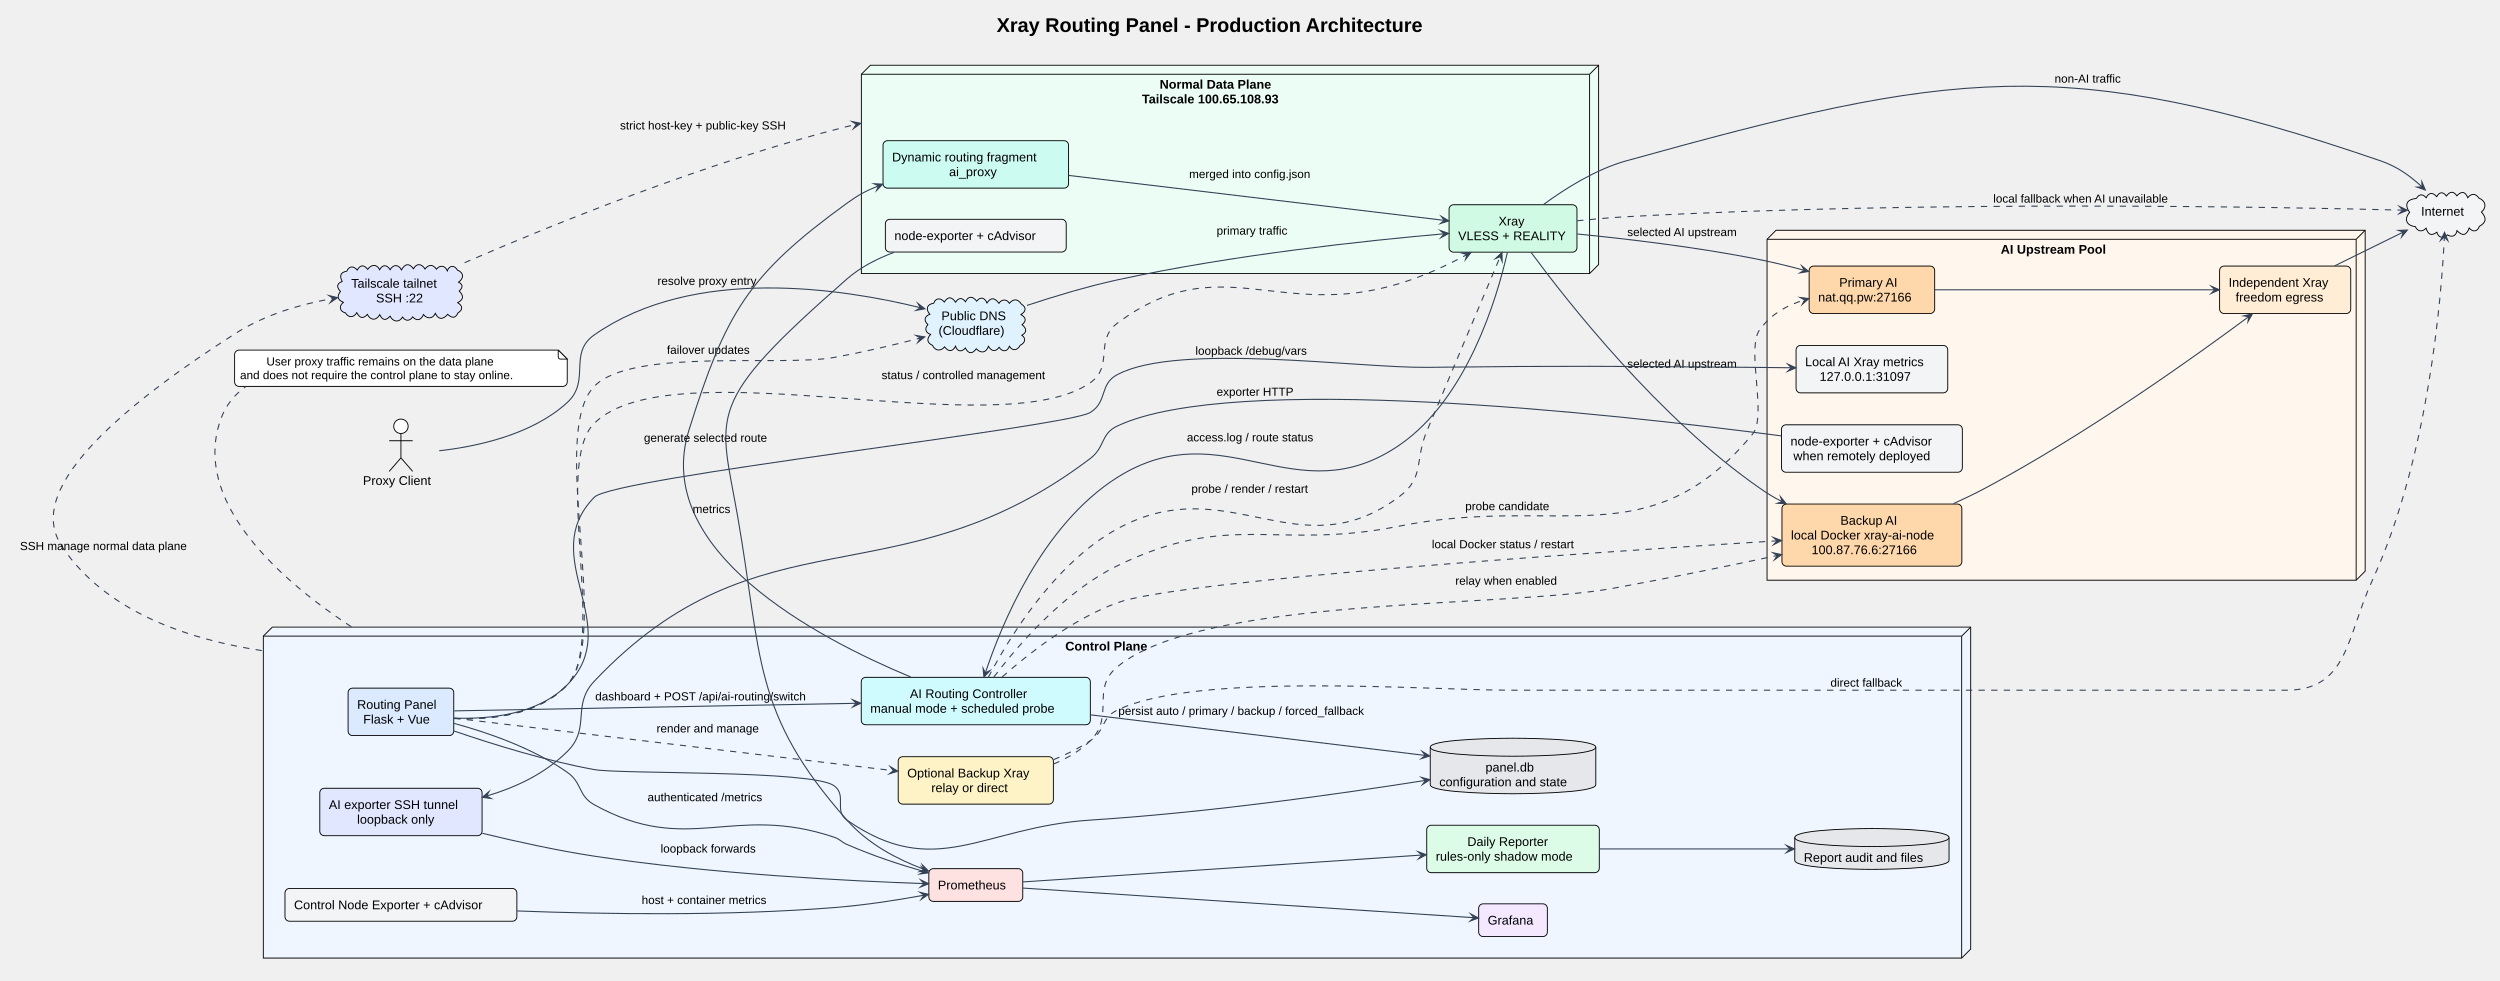
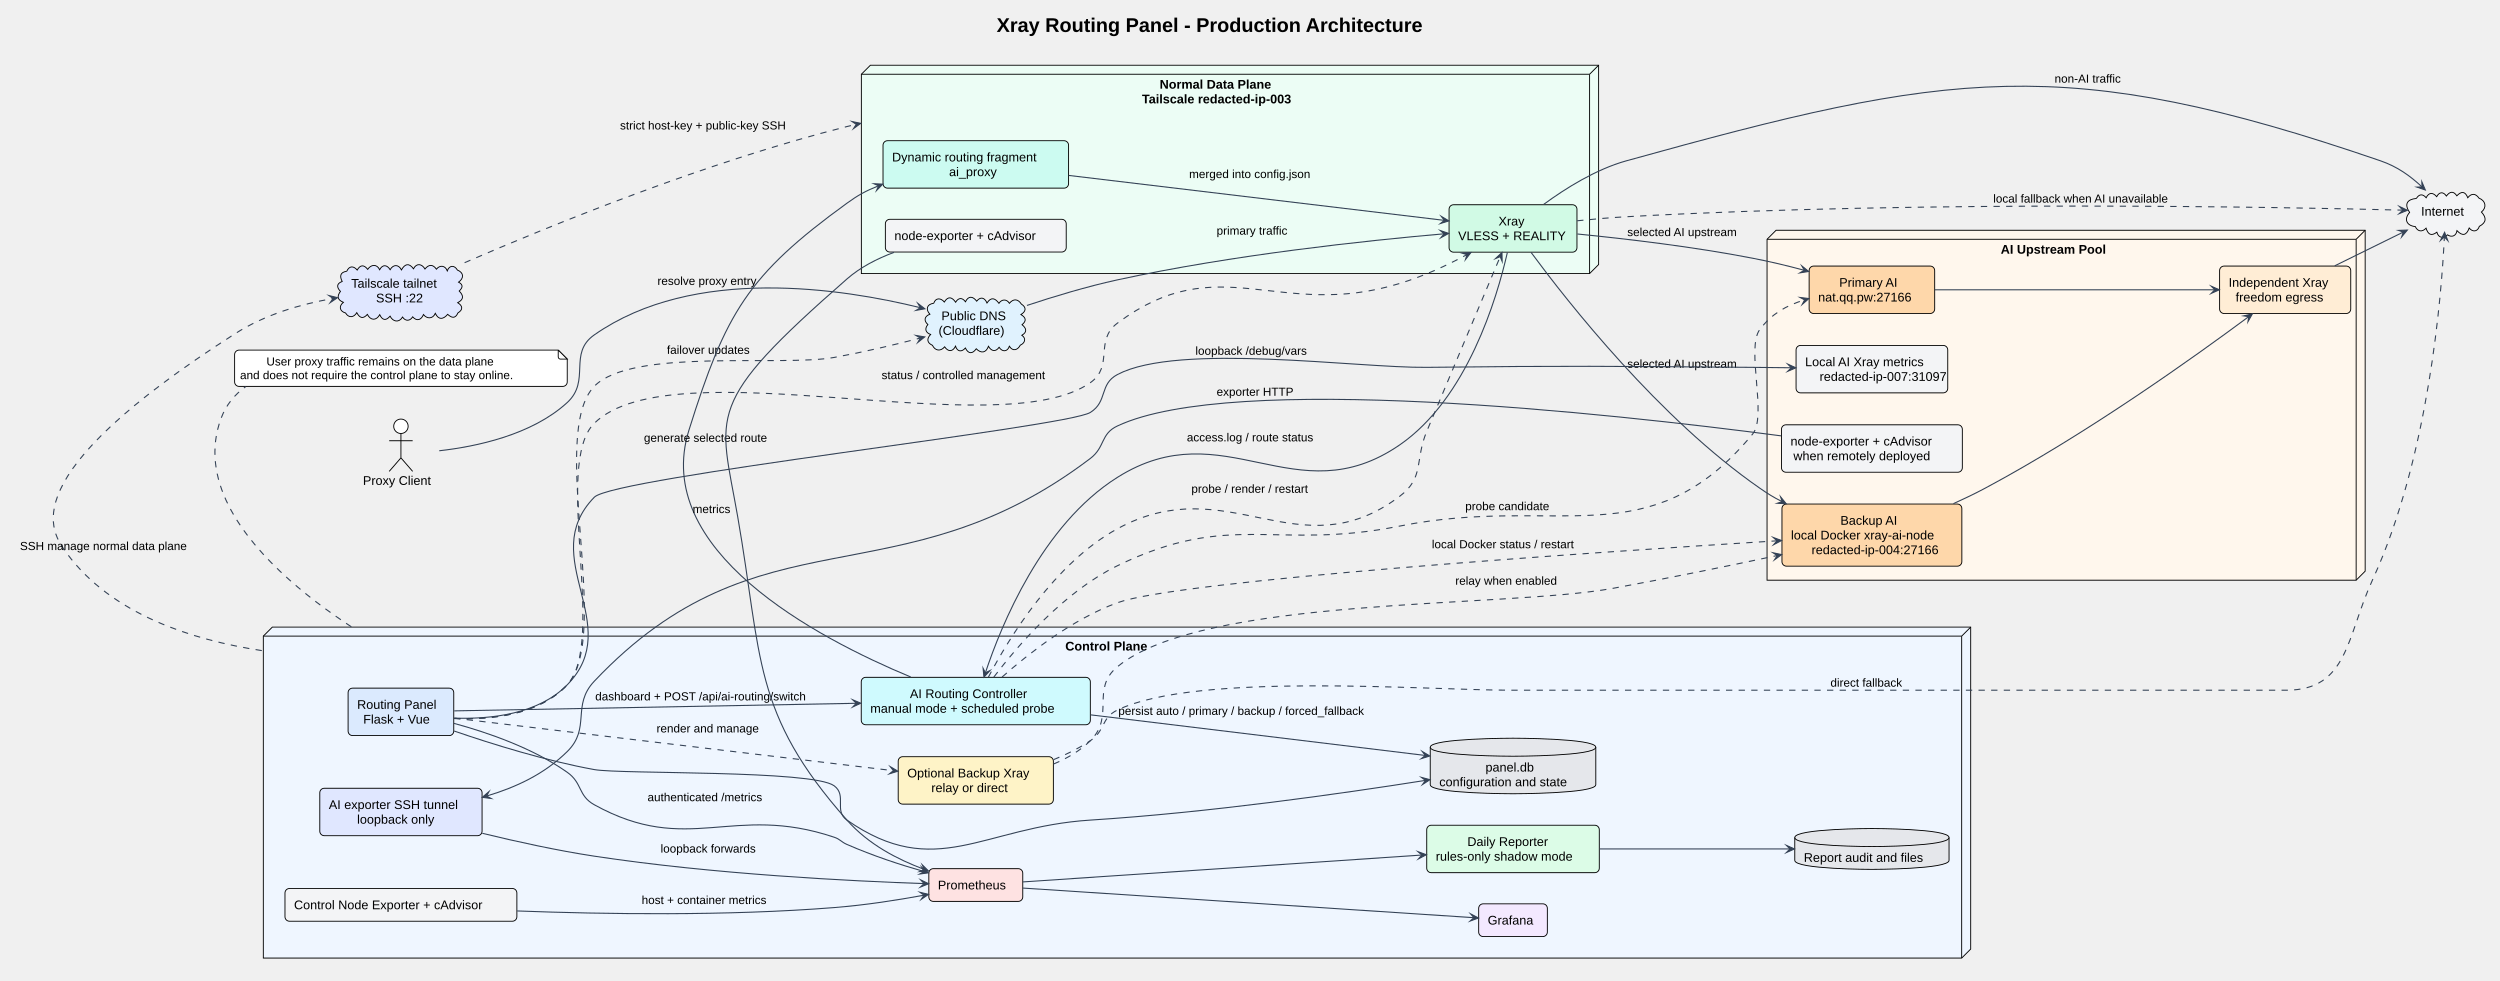
<svg xmlns="http://www.w3.org/2000/svg" contentStyleType="text/css" data-diagram-type="DESCRIPTION" height="1087px" preserveAspectRatio="none" style="width:2772px;height:1087px;background:#FFFFFF;" version="1.1" viewBox="0 0 2772 1087" width="2772px" zoomAndPan="magnify">
  <defs />
  <g>
    <g class="title" data-source-line="12">
      <text fill="#000000" font-family="Arial" font-size="22" font-weight="700" lengthAdjust="spacing" textLength="560.624" x="1105.062" y="35.421">Xray Routing Panel - Production Architecture</text>
    </g>
    <g class="cluster" data-qualified-name="control" data-source-line="17" id="ent0003">
      <polygon fill="#EFF6FF" points="291.98,705.319,301.98,695.319,2185.1,695.319,2185.1,1052.319,2175.1,1062.319,291.98,1062.319,291.98,705.319" style="stroke:#000000;stroke-width:1;stroke-linejoin:miter;stroke-miterlimit:10;" />
      <line style="stroke:#000000;stroke-width:1;" x1="2175.1" x2="2185.1" y1="705.319" y2="695.319" />
      <line style="stroke:#000000;stroke-width:1;" x1="291.98" x2="2175.1" y1="705.319" y2="705.319" />
      <line style="stroke:#000000;stroke-width:1;" x1="2175.1" x2="2175.1" y1="705.319" y2="1062.319" />
      <text fill="#000000" font-family="Arial" font-size="14" font-weight="700" lengthAdjust="spacing" textLength="106.716" x="1181.182" y="721.314">Control Plane</text>
    </g>
    <g class="cluster" data-qualified-name="normal" data-source-line="30" id="ent0014">
      <polygon fill="#ECFDF5" points="955.09,82.319,965.09,72.319,1772.54,72.319,1772.54,293.319,1762.54,303.319,955.09,303.319,955.09,82.319" style="stroke:#000000;stroke-width:1;stroke-linejoin:miter;stroke-miterlimit:10;" />
      <line style="stroke:#000000;stroke-width:1;" x1="1762.54" x2="1772.54" y1="82.319" y2="72.319" />
      <line style="stroke:#000000;stroke-width:1;" x1="955.09" x2="1762.54" y1="82.319" y2="82.319" />
      <line style="stroke:#000000;stroke-width:1;" x1="1762.54" x2="1762.54" y1="82.319" y2="303.319" />
      <text fill="#000000" font-family="Arial" font-size="14" font-weight="700" lengthAdjust="spacing" textLength="147.998" x="1285.816" y="98.314">Normal Data Plane</text>
-       <text fill="#000000" font-family="Arial" font-size="14" font-weight="700" lengthAdjust="spacing" textLength="187.209" x="1266.21" y="114.611">Tailscale 100.65.108.93</text>
+       <text fill="#000000" font-family="Arial" font-size="14" font-weight="700" lengthAdjust="spacing" textLength="187.209" x="1266.21" y="114.611">Tailscale redacted-ip-003</text>
    </g>
    <g class="cluster" data-qualified-name="aiPool" data-source-line="36" id="ent0018">
      <polygon fill="#FFF7ED" points="1959.3,265.319,1969.3,255.319,2622.5,255.319,2622.5,633.319,2612.5,643.319,1959.3,643.319,1959.3,265.319" style="stroke:#000000;stroke-width:1;stroke-linejoin:miter;stroke-miterlimit:10;" />
      <line style="stroke:#000000;stroke-width:1;" x1="2612.5" x2="2622.5" y1="265.319" y2="255.319" />
      <line style="stroke:#000000;stroke-width:1;" x1="1959.3" x2="2612.5" y1="265.319" y2="265.319" />
      <line style="stroke:#000000;stroke-width:1;" x1="2612.5" x2="2612.5" y1="265.319" y2="643.319" />
      <text fill="#000000" font-family="Arial" font-size="14" font-weight="700" lengthAdjust="spacing" textLength="136.938" x="2218.431" y="281.315">AI Upstream Pool</text>
    </g>
    <g class="entity" data-qualified-name="control.panel" data-source-line="18" id="ent0004">
      <rect fill="#DBEAFE" height="52.594" rx="5" ry="5" style="stroke:#000000;stroke-width:1;" width="117.152" x="385.97" y="763.019" />
      <text fill="#000000" font-family="Arial" font-size="14" lengthAdjust="spacing" textLength="97.152" x="395.97" y="786.014">Routing Panel</text>
      <text fill="#000000" font-family="Arial" font-size="14" lengthAdjust="spacing" textLength="83.617" x="402.738" y="802.311">Flask + Vue</text>
    </g>
    <g class="entity" data-qualified-name="control.paneldb" data-source-line="19" id="ent0005">
      <path d="M1585.85,828.519 C1585.85,818.519 1677.635,818.519 1677.635,818.519 C1677.635,818.519 1769.42,818.519 1769.42,828.519 L1769.42,870.113 C1769.42,880.113 1677.635,880.113 1677.635,880.113 C1677.635,880.113 1585.85,880.113 1585.85,870.113 L1585.85,828.519" fill="#E5E7EB" style="stroke:#000000;stroke-width:1;" />
      <path d="M1585.85,828.519 C1585.85,838.519 1677.635,838.519 1677.635,838.519 C1677.635,838.519 1769.42,838.519 1769.42,828.519" fill="none" style="stroke:#000000;stroke-width:1;" />
      <text fill="#000000" font-family="Arial" font-size="14" lengthAdjust="spacing" textLength="61.065" x="1647.102" y="855.514">panel.db</text>
      <text fill="#000000" font-family="Arial" font-size="14" lengthAdjust="spacing" textLength="163.57" x="1595.85" y="871.811">configuration and state</text>
    </g>
    <g class="entity" data-qualified-name="control.aiController" data-source-line="20" id="ent0006">
      <rect fill="#CFFAFE" height="52.594" rx="5" ry="5" style="stroke:#000000;stroke-width:1;" width="254.001" x="954.96" y="751.019" />
      <text fill="#000000" font-family="Arial" font-size="14" lengthAdjust="spacing" textLength="146.084" x="1008.918" y="774.014">AI Routing Controller</text>
      <text fill="#000000" font-family="Arial" font-size="14" lengthAdjust="spacing" textLength="234.001" x="964.96" y="790.311">manual mode + scheduled probe</text>
    </g>
    <g class="entity" data-qualified-name="control.backup" data-source-line="21" id="ent0007">
      <rect fill="#FEF3C7" height="52.594" rx="5" ry="5" style="stroke:#000000;stroke-width:1;" width="172.052" x="995.93" y="839.019" />
      <text fill="#000000" font-family="Arial" font-size="14" lengthAdjust="spacing" textLength="152.052" x="1005.93" y="862.014">Optional Backup Xray</text>
      <text fill="#000000" font-family="Arial" font-size="14" lengthAdjust="spacing" textLength="98.677" x="1032.618" y="878.311">relay or direct</text>
    </g>
    <g class="entity" data-qualified-name="control.prometheus" data-source-line="22" id="ent0008">
      <rect fill="#FEE2E2" height="36.297" rx="5" ry="5" style="stroke:#000000;stroke-width:1;" width="104.157" x="1029.88" y="963.169" />
      <text fill="#000000" font-family="Arial" font-size="14" lengthAdjust="spacing" textLength="84.157" x="1039.88" y="986.164">Prometheus</text>
    </g>
    <g class="entity" data-qualified-name="control.grafana" data-source-line="23" id="ent0009">
      <rect fill="#F3E8FF" height="36.297" rx="5" ry="5" style="stroke:#000000;stroke-width:1;" width="76.144" x="1639.56" y="1002.169" />
      <text fill="#000000" font-family="Arial" font-size="14" lengthAdjust="spacing" textLength="56.144" x="1649.56" y="1025.165">Grafana</text>
    </g>
    <g class="entity" data-qualified-name="control.controlMetrics" data-source-line="24" id="ent0010">
      <rect fill="#F3F4F6" height="36.297" rx="5" ry="5" style="stroke:#000000;stroke-width:1;" width="257.132" x="315.98" y="985.169" />
      <text fill="#000000" font-family="Arial" font-size="14" lengthAdjust="spacing" textLength="237.132" x="325.98" y="1008.164">Control Node Exporter + cAdvisor</text>
    </g>
    <g class="entity" data-qualified-name="control.reporter" data-source-line="25" id="ent0011">
      <rect fill="#DCFCE7" height="52.594" rx="5" ry="5" style="stroke:#000000;stroke-width:1;" width="191.343" x="1581.96" y="915.019" />
      <text fill="#000000" font-family="Arial" font-size="14" lengthAdjust="spacing" textLength="101.281" x="1626.991" y="938.014">Daily Reporter</text>
      <text fill="#000000" font-family="Arial" font-size="14" lengthAdjust="spacing" textLength="171.343" x="1591.96" y="954.311">rules-only shadow mode</text>
    </g>
    <g class="entity" data-qualified-name="control.reports" data-source-line="26" id="ent0012">
      <path d="M1990.04,928.669 C1990.04,918.669 2075.57,918.669 2075.57,918.669 C2075.57,918.669 2161.101,918.669 2161.101,928.669 L2161.101,953.966 C2161.101,963.966 2075.57,963.966 2075.57,963.966 C2075.57,963.966 1990.04,963.966 1990.04,953.966 L1990.04,928.669" fill="#E5E7EB" style="stroke:#000000;stroke-width:1;" />
      <path d="M1990.04,928.669 C1990.04,938.669 2075.57,938.669 2075.57,938.669 C2075.57,938.669 2161.101,938.669 2161.101,928.669" fill="none" style="stroke:#000000;stroke-width:1;" />
      <text fill="#000000" font-family="Arial" font-size="14" lengthAdjust="spacing" textLength="151.06" x="2000.04" y="955.664">Report audit and files</text>
    </g>
    <g class="entity" data-qualified-name="control.tunnel" data-source-line="27" id="ent0013">
      <rect fill="#E0E7FF" height="52.594" rx="5" ry="5" style="stroke:#000000;stroke-width:1;" width="179.934" x="354.58" y="874.019" />
      <text fill="#000000" font-family="Arial" font-size="14" lengthAdjust="spacing" textLength="159.934" x="364.58" y="897.014">AI exporter SSH tunnel</text>
      <text fill="#000000" font-family="Arial" font-size="14" lengthAdjust="spacing" textLength="97.241" x="395.926" y="913.311">loopback only</text>
    </g>
    <g class="entity" data-qualified-name="normal.normalXray" data-source-line="31" id="ent0015">
      <rect fill="#D1FAE5" height="52.594" rx="5" ry="5" style="stroke:#000000;stroke-width:1;" width="141.81" x="1606.73" y="227.019" />
      <text fill="#000000" font-family="Arial" font-size="14" lengthAdjust="spacing" textLength="32.211" x="1661.529" y="250.014">Xray</text>
      <text fill="#000000" font-family="Arial" font-size="14" lengthAdjust="spacing" textLength="121.81" x="1616.73" y="266.311">VLESS + REALITY</text>
    </g>
    <g class="entity" data-qualified-name="normal.dynamicRoute" data-source-line="32" id="ent0016">
      <rect fill="#CCFBF1" height="52.594" rx="5" ry="5" style="stroke:#000000;stroke-width:1;" width="205.739" x="979.09" y="156.019" />
      <text fill="#000000" font-family="Arial" font-size="14" lengthAdjust="spacing" textLength="185.739" x="989.09" y="179.014">Dynamic routing fragment</text>
      <text fill="#000000" font-family="Arial" font-size="14" lengthAdjust="spacing" textLength="59.247" x="1052.336" y="195.311">ai_proxy</text>
    </g>
    <g class="entity" data-qualified-name="normal.normalMetrics" data-source-line="33" id="ent0017">
      <rect fill="#F3F4F6" height="36.297" rx="5" ry="5" style="stroke:#000000;stroke-width:1;" width="200.537" x="981.69" y="243.169" />
      <text fill="#000000" font-family="Arial" font-size="14" lengthAdjust="spacing" textLength="180.537" x="991.69" y="266.164">node-exporter + cAdvisor</text>
    </g>
    <g class="entity" data-qualified-name="aiPool.primaryAi" data-source-line="37" id="ent0019">
      <rect fill="#FED7AA" height="52.594" rx="5" ry="5" style="stroke:#000000;stroke-width:1;" width="139.205" x="2005.97" y="295.019" />
      <text fill="#000000" font-family="Arial" font-size="14" lengthAdjust="spacing" textLength="72.502" x="2039.322" y="318.014">Primary AI</text>
      <text fill="#000000" font-family="Arial" font-size="14" lengthAdjust="spacing" textLength="119.205" x="2015.97" y="334.311">nat.qq.pw:27166</text>
    </g>
    <g class="entity" data-qualified-name="aiPool.backupAi" data-source-line="38" id="ent0020">
      <rect fill="#FED7AA" height="68.891" rx="5" ry="5" style="stroke:#000000;stroke-width:1;" width="199.457" x="1975.84" y="558.869" />
      <text fill="#000000" font-family="Arial" font-size="14" lengthAdjust="spacing" textLength="69.904" x="2040.616" y="581.865">Backup AI</text>
      <text fill="#000000" font-family="Arial" font-size="14" lengthAdjust="spacing" textLength="179.457" x="1985.84" y="598.161">local Docker xray-ai-node</text>
-       <text fill="#000000" font-family="Arial" font-size="14" lengthAdjust="spacing" textLength="133.861" x="2008.638" y="614.458">100.87.76.6:27166</text>
+       <text fill="#000000" font-family="Arial" font-size="14" lengthAdjust="spacing" textLength="133.861" x="2008.638" y="614.458">redacted-ip-004:27166</text>
    </g>
    <g class="entity" data-qualified-name="aiPool.aiEgress" data-source-line="39" id="ent0021">
      <rect fill="#FFEDD5" height="52.594" rx="5" ry="5" style="stroke:#000000;stroke-width:1;" width="145.398" x="2461.1" y="295.019" />
      <text fill="#000000" font-family="Arial" font-size="14" lengthAdjust="spacing" textLength="125.398" x="2471.1" y="318.014">Independent Xray</text>
      <text fill="#000000" font-family="Arial" font-size="14" lengthAdjust="spacing" textLength="109.908" x="2478.845" y="334.311">freedom egress</text>
    </g>
    <g class="entity" data-qualified-name="aiPool.localAiMetrics" data-source-line="40" id="ent0022">
      <rect fill="#F3F4F6" height="52.594" rx="5" ry="5" style="stroke:#000000;stroke-width:1;" width="168.176" x="1991.48" y="383.019" />
      <text fill="#000000" font-family="Arial" font-size="14" lengthAdjust="spacing" textLength="148.176" x="2001.48" y="406.014">Local AI Xray metrics</text>
-       <text fill="#000000" font-family="Arial" font-size="14" lengthAdjust="spacing" textLength="116.047" x="2017.544" y="422.311">127.0.0.1:31097</text>
+       <text fill="#000000" font-family="Arial" font-size="14" lengthAdjust="spacing" textLength="116.047" x="2017.544" y="422.311">redacted-ip-007:31097</text>
    </g>
    <g class="entity" data-qualified-name="aiPool.aiMetrics" data-source-line="41" id="ent0023">
      <rect fill="#F3F4F6" height="52.594" rx="5" ry="5" style="stroke:#000000;stroke-width:1;" width="200.537" x="1975.3" y="471.019" />
      <text fill="#000000" font-family="Arial" font-size="14" lengthAdjust="spacing" textLength="180.537" x="1985.3" y="494.014">node-exporter + cAdvisor</text>
      <text fill="#000000" font-family="Arial" font-size="14" lengthAdjust="spacing" textLength="174.186" x="1988.475" y="510.311">when remotely deployed</text>
    </g>
    <g class="entity" data-qualified-name="client" data-source-line="14" id="ent0001">
      <ellipse cx="444.547" cy="472.669" fill="#FFFFFF" rx="8" ry="8" style="stroke:#000000;stroke-width:1;" />
      <path d="M444.547,480.669 L444.547,507.669 M431.547,488.669 L457.547,488.669 M444.547,507.669 L431.547,522.669 M444.547,507.669 L457.547,522.669" fill="none" style="stroke:#000000;stroke-width:1;" />
      <text fill="#000000" font-family="Arial" font-size="14" lengthAdjust="spacing" textLength="84.314" x="402.39" y="537.664">Proxy Client</text>
    </g>
    <g class="entity" data-qualified-name="dns" data-source-line="15" id="ent0002">
      <path d="M1035.3,336.299 C1037.519,329.62 1043.473,330.404 1047.042,334.877 C1051.385,328.058 1055.481,329.279 1059.604,335.096 C1062.744,329.961 1066.857,329.646 1070.482,334.573 C1074.038,327.586 1078.754,328.493 1082.953,333.927 C1087.44,328.348 1091.865,330.163 1094.367,335.925 C1099.01,328.936 1103.337,330.503 1107.616,336.303 C1110.672,331.607 1116.139,331.331 1119.225,336.266 C1123.727,330.918 1128.679,331.335 1132.457,337.127 C1138.446,340.951 1137.623,345.376 1132.021,348.766 C1137.44,352.13 1138.611,355.495 1133.269,360.049 C1137.995,363.923 1139.322,368.082 1133.05,371.751 C1138.336,375.531 1136.202,380.575 1131.298,382.73 C1128.478,388.079 1123.223,390.16 1119.204,383.988 C1116.918,390.423 1111.237,390.352 1107.81,385.101 C1103.774,390.744 1099.058,389.264 1096.015,384.025 C1093.202,391.416 1087.851,392.134 1082.468,386.751 C1078.185,392.707 1073.777,392.614 1070.405,385.885 C1066.384,390.551 1061.505,390.183 1059.48,383.894 C1056.344,390.303 1051.261,390.201 1047.429,384.591 C1042.897,389.912 1036.948,389.145 1033.871,382.888 C1027.686,380.041 1027.378,375.49 1031.862,370.861 C1026.146,368.785 1024.962,364.568 1028.825,359.851 C1023.942,355.444 1024.999,350.732 1031.018,348.417 C1026.126,343.017 1027.627,337.259 1035.3,336.299" fill="#E0F2FE" style="stroke:#000000;stroke-width:1;" />
      <text fill="#000000" font-family="Arial" font-size="14" lengthAdjust="spacing" textLength="76.269" x="1043.826" y="355.014">Public DNS</text>
      <text fill="#000000" font-family="Arial" font-size="14" lengthAdjust="spacing" textLength="82.681" x="1040.62" y="371.311">(Cloudflare)</text>
    </g>
    <g class="entity" data-qualified-name="internet" data-source-line="44" id="ent0024">
      <path d="M2679.272,220.05 C2682.367,215.016 2686.296,214.751 2690.104,219.241 C2693.211,213.069 2697.556,213.169 2701.798,218.04 C2704.713,212.718 2708.981,212.24 2712.561,217.355 C2716.31,212.431 2720.167,211.33 2724.154,217.096 C2729.197,211.833 2733.428,211.982 2736.271,219.228 C2740.328,214.06 2744.986,214.335 2748.673,219.667 C2756.01,222.506 2757.748,229.862 2751.433,235.137 C2757.238,241.539 2757.083,246.623 2749.087,250.981 C2747.133,257.142 2741.599,257.55 2737.85,252.835 C2734.91,261.108 2730.443,262.151 2724.319,255.777 C2723.387,261.493 2718.693,263.676 2713.805,260.404 C2709.207,264.602 2703.924,264.062 2701.962,257.502 C2695.442,262.337 2692.217,259.703 2690.01,253.025 C2685.802,257.481 2680.734,257.012 2678.063,251.231 C2668.405,250.259 2665.184,243.035 2671.78,235.55 C2665.663,226.568 2668.756,220.993 2679.272,220.05" fill="#F3F4F6" style="stroke:#000000;stroke-width:1;" />
      <text fill="#000000" font-family="Arial" font-size="14" lengthAdjust="spacing" textLength="55.836" x="2684.5" y="239.165">Internet</text>
    </g>
    <g class="entity" data-qualified-name="tailnet" data-source-line="45" id="ent0025">
      <path d="M384.48,300.779 C387.226,294.609 392.016,294.585 396.044,299.434 C399.539,293.51 403.439,293.233 407.708,298.639 C411.334,293.296 417.685,292.29 420.967,299.017 C424.31,292.814 429.221,293.565 432.565,299.016 C436.027,293.005 441.884,292.94 445.128,299.239 C448.923,292.587 453.396,291.135 458.448,298.001 C461.984,291.264 467.914,292.59 471.208,298.25 C475.381,293.07 479.906,292.783 483.905,298.455 C487.792,293.555 493.686,294.326 495.934,300.273 C498.325,293.905 503.877,293.752 507.173,299.43 C514.561,302.423 514.495,308.569 508.481,312.868 C514.009,315.817 512.961,319.07 509.181,322.683 C514.232,327.928 514.346,331.896 507.539,335.637 C512.973,339.016 513.788,343.309 507.787,346.938 C504.771,353.628 500.912,352.656 496.373,348.549 C491.561,354.119 486.479,355.202 482.674,347.509 C479.846,353.803 473.474,353.811 469.534,348.803 C467.138,354.681 462.33,356.695 457.553,351.343 C454.609,356.199 449.515,356.388 446.37,351.575 C442.279,358.243 435.704,356.806 432.524,350.595 C427.891,355.878 424.054,355.315 421.063,348.976 C417.039,355.811 410.998,355.525 407.312,348.637 C402.386,354.201 398.688,352.446 395.595,346.733 C392.347,352.146 386.71,352.918 383.163,347.063 C376.625,345.212 375.304,339.545 380.718,335.226 C374.199,332.449 373.335,328.7 377.486,323.083 C373.375,318.754 372.783,314.546 379.411,312.099 C376.516,306.367 376.99,301.86 384.48,300.779" fill="#E0E7FF" style="stroke:#000000;stroke-width:1;" />
      <text fill="#000000" font-family="Arial" font-size="14" lengthAdjust="spacing" textLength="110.257" x="389.42" y="319.014">Tailscale tailnet</text>
      <text fill="#000000" font-family="Arial" font-size="14" lengthAdjust="spacing" textLength="55.282" x="416.907" y="335.311">SSH :22</text>
    </g>
    <g class="entity" data-qualified-name="GMN60" data-source-line="86" id="ent0061">
      <path d="M260.14,393.189 L260.14,423.455 A5,5 0 0 0 265.14,428.455 L623.96,428.455 A5,5 0 0 0 628.96,423.455 L628.96,398.189 L618.96,388.189 L265.14,388.189 A5,5 0 0 0 260.14,393.189" fill="#FFFFFF" style="stroke:#000000;stroke-width:1;" />
      <path d="M618.96,388.189 L618.96,395.689 A2.5,2.5 0 0 0 621.46,398.189 L628.96,398.189 L618.96,388.189" fill="#FFFFFF" style="stroke:#000000;stroke-width:1;" />
      <text fill="#000000" font-family="Arial" font-size="13" lengthAdjust="spacing" textLength="289.288" x="295.406" y="405.256">User proxy traffic remains on the data plane</text>
      <text fill="#000000" font-family="Arial" font-size="13" lengthAdjust="spacing" textLength="347.82" x="266.14" y="420.389">and does not require the control plane to stay online.</text>
    </g>
    <g class="link" data-entity-1="ent0001" data-entity-2="ent0002" data-link-type="dependency" data-source-line="47" id="lnk26">
      <path d="M487.04,499.809 C527.9,495.229 589.74,482.369 628.96,446.319 C655.39,422.019 629.54,391.899 658.96,371.319 C769.31,294.099 933.805,319.845 1020.605,341.195" fill="none" id="client-to-dns" style="stroke:#334155;stroke-width:1.2;" />
      <polygon fill="#334155" points="1025.46,342.389,1017.676,336.356,1020.605,341.195,1015.765,344.124,1025.46,342.389" style="stroke:#334155;stroke-width:1.2;stroke-linejoin:miter;stroke-miterlimit:10;" />
      <text fill="#000000" font-family="Arial" font-size="13" lengthAdjust="spacing" textLength="126.947" x="728.96" y="315.956">resolve proxy entry</text>
    </g>
    <g class="link" data-entity-1="ent0002" data-entity-2="ent0015" data-link-type="dependency" data-source-line="48" id="lnk27">
      <path d="M1138.67,338.669 C1168.17,328.909 1205.18,317.659 1238.96,310.319 C1367,282.489 1514.289,266.845 1601.289,259.235" fill="none" id="dns-to-normalXray" style="stroke:#334155;stroke-width:1.2;" />
      <polygon fill="#334155" points="1606.27,258.799,1596.956,255.599,1601.289,259.235,1597.653,263.568,1606.27,258.799" style="stroke:#334155;stroke-width:1.2;stroke-linejoin:miter;stroke-miterlimit:10;" />
      <text fill="#000000" font-family="Arial" font-size="13" lengthAdjust="spacing" textLength="93.33" x="1348.96" y="260.196">primary traffic</text>
    </g>
    <g class="link" data-entity-1="ent0015" data-entity-2="ent0024" data-link-type="dependency" data-source-line="49" id="lnk28">
      <path d="M1711.75,226.529 C1735.63,209.019 1769.47,187.709 1803.3,178.319 C2161.4,78.909 2288.01,57.609 2639.5,178.319 C2658.36,184.799 2672.419,195.054 2685.548,207.264" fill="none" id="normalXray-to-internet" style="stroke:#334155;stroke-width:1.2;" />
      <polygon fill="#334155" points="2689.21,210.669,2685.343,201.611,2685.548,207.264,2679.895,207.47,2689.21,210.669" style="stroke:#334155;stroke-width:1.2;stroke-linejoin:miter;stroke-miterlimit:10;" />
      <text fill="#000000" font-family="Arial" font-size="13" lengthAdjust="spacing" textLength="84.303" x="2278.1" y="91.646">non-AI traffic</text>
    </g>
    <g class="link" data-entity-1="ent0015" data-entity-2="ent0024" data-link-type="dependency" data-source-line="55" id="lnk34">
      <path d="M1748.76,244.799 C1766.53,242.969 1785.59,241.299 1803.3,240.319 C2136.64,221.879 2534.852,229.712 2664.282,233.012" fill="none" id="normalXray-to-internet-1" style="stroke:#334155;stroke-width:1.2;stroke-dasharray:7,7;" />
      <polygon fill="#334155" points="2669.28,233.139,2660.385,228.911,2664.282,233.012,2660.181,236.909,2669.28,233.139" style="stroke:#334155;stroke-width:1.2;stroke-linejoin:miter;stroke-miterlimit:10;" />
      <text fill="#000000" font-family="Arial" font-size="13" lengthAdjust="spacing" textLength="220.473" x="2210.1" y="224.646">local fallback when AI unavailable</text>
    </g>
    <g class="link" data-entity-1="ent0015" data-entity-2="ent0019" data-link-type="dependency" data-source-line="50" id="lnk29">
      <path d="M1748.98,259.449 C1802.55,264.759 1877.97,273.599 1943.3,286.319 C1963.68,290.289 1980.721,294.364 2000.661,299.714" fill="none" id="normalXray-to-primaryAi" style="stroke:#334155;stroke-width:1.2;" />
      <polygon fill="#334155" points="2005.49,301.009,1997.834,294.814,2000.661,299.714,1995.761,302.541,2005.49,301.009" style="stroke:#334155;stroke-width:1.2;stroke-linejoin:miter;stroke-miterlimit:10;" />
      <text fill="#000000" font-family="Arial" font-size="13" lengthAdjust="spacing" textLength="138.201" x="1804.3" y="261.786">selected AI upstream</text>
    </g>
    <g class="link" data-entity-1="ent0015" data-entity-2="ent0020" data-link-type="dependency" data-source-line="51" id="lnk30">
      <path d="M1697.64,279.849 C1738.44,335.159 1839.81,464.059 1951.3,541.319 C1960.37,547.599 1965.863,551.084 1976.053,556.264" fill="none" id="normalXray-to-backupAi" style="stroke:#334155;stroke-width:1.2;" />
      <polygon fill="#334155" points="1980.51,558.529,1974.3,550.885,1976.053,556.264,1970.675,558.017,1980.51,558.529" style="stroke:#334155;stroke-width:1.2;stroke-linejoin:miter;stroke-miterlimit:10;" />
      <text fill="#000000" font-family="Arial" font-size="13" lengthAdjust="spacing" textLength="138.201" x="1804.3" y="407.876">selected AI upstream</text>
    </g>
    <g class="link" data-entity-1="ent0019" data-entity-2="ent0021" data-link-type="dependency" data-source-line="52" id="lnk31">
      <path d="M2145.37,321.319 C2230.38,321.319 2369.35,321.319 2455.81,321.319" fill="none" id="primaryAi-to-aiEgress" style="stroke:#334155;stroke-width:1.2;" />
      <polygon fill="#334155" points="2460.81,321.319,2451.81,317.319,2455.81,321.319,2451.81,325.319,2460.81,321.319" style="stroke:#334155;stroke-width:1.2;stroke-linejoin:miter;stroke-miterlimit:10;" />
    </g>
    <g class="link" data-entity-1="ent0020" data-entity-2="ent0021" data-link-type="dependency" data-source-line="53" id="lnk32">
      <path d="M2165.97,558.419 C2177.95,553.039 2189.94,547.279 2201.1,541.319 C2314.47,480.759 2434.187,395.051 2493.377,351.071" fill="none" id="backupAi-to-aiEgress" style="stroke:#334155;stroke-width:1.2;" />
      <polygon fill="#334155" points="2497.39,348.089,2487.78,350.246,2493.377,351.071,2492.552,356.668,2497.39,348.089" style="stroke:#334155;stroke-width:1.2;stroke-linejoin:miter;stroke-miterlimit:10;" />
    </g>
    <g class="link" data-entity-1="ent0021" data-entity-2="ent0024" data-link-type="dependency" data-source-line="54" id="lnk33">
      <path d="M2588.75,294.739 C2614.62,281.999 2640.664,269.168 2664.794,257.288" fill="none" id="aiEgress-to-internet" style="stroke:#334155;stroke-width:1.2;" />
      <polygon fill="#334155" points="2669.28,255.079,2659.439,255.466,2664.794,257.288,2662.972,262.643,2669.28,255.079" style="stroke:#334155;stroke-width:1.2;stroke-linejoin:miter;stroke-miterlimit:10;" />
    </g>
    <g class="link" data-entity-1="ent0004" data-entity-2="ent0005" data-link-type="dependency" data-source-line="57" id="lnk35">
      <path d="M503.57,810.569 C546.01,825.159 605.3,843.579 658.96,853.319 C688.11,858.609 901.22,853.599 924.96,871.319 C939.4,882.099 924.29,899.039 939.09,909.319 C1037.58,977.769 1089.26,916.969 1208.96,909.319 C1340.48,900.919 1486.611,880.13 1580.621,865.279" fill="none" id="panel-to-paneldb" style="stroke:#334155;stroke-width:1.2;" />
      <polygon fill="#334155" points="1585.56,864.499,1576.046,861.953,1580.621,865.279,1577.294,869.855,1585.56,864.499" style="stroke:#334155;stroke-width:1.2;stroke-linejoin:miter;stroke-miterlimit:10;" />
    </g>
    <g class="link" data-entity-1="ent0004" data-entity-2="ent0006" data-link-type="dependency" data-source-line="58" id="lnk36">
      <path d="M503.62,788.219 C605.26,786.299 812.571,782.384 949.471,779.804" fill="none" id="panel-to-aiController" style="stroke:#334155;stroke-width:1.2;" />
      <polygon fill="#334155" points="954.47,779.709,945.396,775.88,949.471,779.804,945.547,783.878,954.47,779.709" style="stroke:#334155;stroke-width:1.2;stroke-linejoin:miter;stroke-miterlimit:10;" />
      <text fill="#000000" font-family="Arial" font-size="13" lengthAdjust="spacing" textLength="264.031" x="659.96" y="776.606">dashboard + POST /api/ai-routing/switch</text>
    </g>
    <g class="link" data-entity-1="ent0006" data-entity-2="ent0005" data-link-type="dependency" data-source-line="59" id="lnk37">
      <path d="M1209.23,792.629 C1322.09,806.319 1479.776,825.447 1580.436,837.657" fill="none" id="aiController-to-paneldb" style="stroke:#334155;stroke-width:1.2;" />
      <polygon fill="#334155" points="1585.4,838.259,1576.947,833.205,1580.436,837.657,1575.984,841.146,1585.4,838.259" style="stroke:#334155;stroke-width:1.2;stroke-linejoin:miter;stroke-miterlimit:10;" />
      <text fill="#000000" font-family="Arial" font-size="13" lengthAdjust="spacing" textLength="311.867" x="1239.96" y="792.696">persist auto / primary / backup / forced_fallback</text>
    </g>
    <g class="link" data-entity-1="ent0006" data-entity-2="ent0015" data-link-type="dependency" data-source-line="60" id="lnk38">
      <path d="M1095.9,750.849 C1118.39,708.039 1169.08,624.509 1238.96,586.319 C1361.83,519.159 1440.09,634.529 1551.96,550.319 C1579.66,529.469 1568.57,510.299 1581.96,478.319 C1612,406.589 1645.666,326.696 1663.436,284.586" fill="none" id="aiController-to-normalXray" style="stroke:#334155;stroke-width:1.2;stroke-dasharray:7,7;" />
      <polygon fill="#334155" points="1665.38,279.979,1658.196,286.716,1663.436,284.586,1665.566,289.827,1665.38,279.979" style="stroke:#334155;stroke-width:1.2;stroke-linejoin:miter;stroke-miterlimit:10;" />
      <text fill="#000000" font-family="Arial" font-size="13" lengthAdjust="spacing" textLength="149.887" x="1320.96" y="546.386">probe / render / restart</text>
    </g>
    <g class="link" data-entity-1="ent0015" data-entity-2="ent0006" data-link-type="dependency" data-source-line="71" id="lnk48">
      <path d="M1671.35,280.039 C1659.72,331.039 1626.79,441.789 1551.96,493.319 C1436.64,572.739 1357.46,454.709 1238.96,529.319 C1155.02,582.169 1110.029,693.655 1092.589,746.045" fill="none" id="normalXray-to-aiController" style="stroke:#334155;stroke-width:1.2;" />
      <polygon fill="#334155" points="1091.01,750.789,1097.648,743.514,1092.589,746.045,1090.057,740.987,1091.01,750.789" style="stroke:#334155;stroke-width:1.2;stroke-linejoin:miter;stroke-miterlimit:10;" />
      <text fill="#000000" font-family="Arial" font-size="13" lengthAdjust="spacing" textLength="159.11" x="1315.96" y="489.386">access.log / route status</text>
    </g>
    <g class="link" data-entity-1="ent0006" data-entity-2="ent0019" data-link-type="dependency" data-source-line="61" id="lnk39">
      <path d="M1101.95,750.709 C1128.35,715.959 1179.66,656.159 1238.96,627.319 C1365.29,565.869 1414.21,610.859 1551.96,583.319 C1728.21,548.079 1828.57,619.679 1943.3,481.319 C1959.8,461.429 1935.7,385.909 1951.3,365.319 C1964.48,347.929 1980.333,338.877 2000.963,332.497" fill="none" id="aiController-to-primaryAi" style="stroke:#334155;stroke-width:1.2;stroke-dasharray:7,7;" />
      <polygon fill="#334155" points="2005.74,331.019,1995.96,329.857,2000.963,332.497,1998.324,337.5,2005.74,331.019" style="stroke:#334155;stroke-width:1.2;stroke-linejoin:miter;stroke-miterlimit:10;" />
      <text fill="#000000" font-family="Arial" font-size="13" lengthAdjust="spacing" textLength="106.463" x="1624.63" y="565.706">probe candidate</text>
    </g>
    <g class="link" data-entity-1="ent0006" data-entity-2="ent0020" data-link-type="dependency" data-source-line="62" id="lnk40">
      <path d="M1111.09,750.719 C1140.47,724.719 1189.14,686.489 1238.96,668.319 C1306.65,643.629 1763.95,612.612 1970.38,599.662" fill="none" id="aiController-to-backupAi" style="stroke:#334155;stroke-width:1.2;stroke-dasharray:7,7;" />
      <polygon fill="#334155" points="1975.37,599.349,1966.137,595.921,1970.38,599.662,1966.638,603.905,1975.37,599.349" style="stroke:#334155;stroke-width:1.2;stroke-linejoin:miter;stroke-miterlimit:10;" />
      <text fill="#000000" font-family="Arial" font-size="13" lengthAdjust="spacing" textLength="180.75" x="1587.63" y="607.896">local Docker status / restart</text>
    </g>
    <g class="link" data-entity-1="ent0004" data-entity-2="ent0015" data-link-type="dependency" data-source-line="63" id="lnk41">
      <path d="M503.57,796.609 C544.54,798.239 597.53,792.659 628.96,759.319 C673.4,712.179 612.66,514.639 658.96,469.319 C746.6,383.539 1108.65,494.859 1208.96,424.319 C1235.32,405.779 1213.15,377.609 1238.96,358.319 C1351.48,274.209 1417.65,355.479 1551.96,314.319 C1579.26,305.949 1603.59,294.616 1626.59,282.326" fill="none" id="panel-to-normalXray" style="stroke:#334155;stroke-width:1.2;stroke-dasharray:7,7;" />
      <polygon fill="#334155" points="1631,279.969,1621.177,280.683,1626.59,282.326,1624.947,287.739,1631,279.969" style="stroke:#334155;stroke-width:1.2;stroke-linejoin:miter;stroke-miterlimit:10;" />
      <text fill="#000000" font-family="Arial" font-size="13" lengthAdjust="spacing" textLength="209.016" x="977.46" y="420.386">status / controlled management</text>
    </g>
    <g class="link" data-entity-1="ent0004" data-entity-2="ent0002" data-link-type="dependency" data-source-line="64" id="lnk42">
      <path d="M503.27,796.709 C544.35,798.459 597.64,792.979 628.96,759.319 C679.28,705.259 607.51,481.309 658.96,428.319 C700.44,385.609 866.38,406.939 924.96,396.319 C958.56,390.229 990.881,382.527 1020.511,374.827" fill="none" id="panel-to-dns" style="stroke:#334155;stroke-width:1.2;stroke-dasharray:7,7;" />
      <polygon fill="#334155" points="1025.35,373.569,1015.633,371.962,1020.511,374.827,1017.645,379.704,1025.35,373.569" style="stroke:#334155;stroke-width:1.2;stroke-linejoin:miter;stroke-miterlimit:10;" />
      <text fill="#000000" font-family="Arial" font-size="13" lengthAdjust="spacing" textLength="105.466" x="739.46" y="392.386">failover updates</text>
    </g>
    <g class="link" data-entity-1="ent0004" data-entity-2="ent0007" data-link-type="dependency" data-source-line="65" id="lnk43">
      <path d="M503.62,796.269 C616.13,809.719 859.315,838.805 990.625,854.515" fill="none" id="panel-to-backup" style="stroke:#334155;stroke-width:1.2;stroke-dasharray:7,7;" />
      <polygon fill="#334155" points="995.59,855.109,987.129,850.069,990.625,854.515,986.179,858.012,995.59,855.109" style="stroke:#334155;stroke-width:1.2;stroke-linejoin:miter;stroke-miterlimit:10;" />
      <text fill="#000000" font-family="Arial" font-size="13" lengthAdjust="spacing" textLength="128.984" x="727.96" y="812.136">render and manage</text>
    </g>
    <g class="link" data-entity-1="ent0007" data-entity-2="ent0020" data-link-type="dependency" data-source-line="66" id="lnk44">
      <path d="M1168.2,847.149 C1183.17,840.909 1197.57,832.539 1208.96,821.319 C1236.6,794.079 1208.99,763.979 1238.96,739.319 C1334.44,660.749 1666.89,674.479 1788.54,652.319 C1850.89,640.959 1915.66,627.67 1970.62,615.971" fill="none" id="backup-to-backupAi" style="stroke:#334155;stroke-width:1.2;stroke-dasharray:7,7;" />
      <polygon fill="#334155" points="1975.51,614.929,1965.874,612.891,1970.62,615.971,1967.54,620.716,1975.51,614.929" style="stroke:#334155;stroke-width:1.2;stroke-linejoin:miter;stroke-miterlimit:10;" />
      <text fill="#000000" font-family="Arial" font-size="13" lengthAdjust="spacing" textLength="128.305" x="1613.63" y="648.386">relay when enabled</text>
    </g>
    <g class="link" data-entity-1="ent0007" data-entity-2="ent0024" data-link-type="dependency" data-source-line="67" id="lnk45">
      <path d="M1168.18,842.289 C1182.41,836.589 1196.56,829.659 1208.96,821.319 C1225.69,810.079 1220.81,796.069 1238.96,787.319 C1326.69,745.049 1579.25,765.319 1676.63,765.319 C1676.63,765.319 1676.63,765.319 2534.8,765.319 C2603.72,765.319 2601.76,705.949 2630.5,643.319 C2693.3,506.479 2707.229,326.994 2710.329,262.624" fill="none" id="backup-to-internet" style="stroke:#334155;stroke-width:1.2;stroke-dasharray:7,7;" />
      <polygon fill="#334155" points="2710.57,257.629,2706.142,266.426,2710.329,262.624,2714.132,266.811,2710.57,257.629" style="stroke:#334155;stroke-width:1.2;stroke-linejoin:miter;stroke-miterlimit:10;" />
      <text fill="#000000" font-family="Arial" font-size="13" lengthAdjust="spacing" textLength="92.244" x="2029.57" y="761.386">direct fallback</text>
    </g>
    <g class="link" data-entity-1="ent0004" data-entity-2="ent0022" data-link-type="dependency" data-source-line="68" id="lnk46">
      <path d="M503.61,796.239 C544.32,797.639 596.98,791.909 628.96,759.319 C694.38,692.649 593.78,618.219 658.96,551.319 C680.59,529.119 1182.7,473.779 1208.96,457.319 C1228.4,445.139 1218.69,426.049 1238.96,415.319 C1306.34,379.639 1505.72,408.209 1581.96,407.319 C1742.55,405.449 1782.71,406.099 1943.3,407.319 C1958.8,407.439 1970.331,407.557 1986.241,407.787" fill="none" id="panel-to-localAiMetrics" style="stroke:#334155;stroke-width:1.2;" />
      <polygon fill="#334155" points="1991.24,407.859,1982.299,403.73,1986.241,407.787,1982.183,411.729,1991.24,407.859" style="stroke:#334155;stroke-width:1.2;stroke-linejoin:miter;stroke-miterlimit:10;" />
      <text fill="#000000" font-family="Arial" font-size="13" lengthAdjust="spacing" textLength="140.328" x="1325.46" y="393.396">loopback /debug/vars</text>
    </g>
    <g class="link" data-entity-1="ent0006" data-entity-2="ent0016" data-link-type="dependency" data-source-line="70" id="lnk47">
      <path d="M1009.84,750.669 C903.69,706.539 722.19,609.809 763.94,476.819 C804.73,346.859 828.82,305.279 939.09,225.319 C951.04,216.649 960.108,211.542 974.198,205.992" fill="none" id="aiController-to-dynamicRoute" style="stroke:#334155;stroke-width:1.2;" />
      <polygon fill="#334155" points="978.85,204.159,969.01,203.736,974.198,205.992,971.942,211.179,978.85,204.159" style="stroke:#334155;stroke-width:1.2;stroke-linejoin:miter;stroke-miterlimit:10;" />
      <text fill="#000000" font-family="Arial" font-size="13" lengthAdjust="spacing" textLength="156.667" x="713.96" y="489.886">generate selected route</text>
    </g>
    <g class="link" data-entity-1="ent0016" data-entity-2="ent0015" data-link-type="dependency" data-source-line="72" id="lnk49">
      <path d="M1185.02,194.529 C1305.36,208.919 1497.205,231.866 1601.575,244.346" fill="none" id="dynamicRoute-to-normalXray" style="stroke:#334155;stroke-width:1.2;" />
      <polygon fill="#334155" points="1606.54,244.939,1598.079,239.899,1601.575,244.346,1597.129,247.843,1606.54,244.939" style="stroke:#334155;stroke-width:1.2;stroke-linejoin:miter;stroke-miterlimit:10;" />
      <text fill="#000000" font-family="Arial" font-size="13" lengthAdjust="spacing" textLength="154.166" x="1318.46" y="197.426">merged into config.json</text>
    </g>
    <g class="link" data-entity-1="ent0003" data-entity-2="ent0025" data-link-type="dependency" data-source-line="73" id="lnk50">
      <path d="M290.28,721.379 C212.275,709.579 123.855,680.854 74.29,613.819 C56.17,589.309 11,529.719 260.14,370.319 C294.28,348.479 333.048,337.431 369.338,330.931" fill="none" id="control-to-tailnet" style="stroke:#334155;stroke-width:1.2;stroke-dasharray:7,7;" />
      <polygon fill="#334155" points="374.26,330.049,364.696,327.699,369.338,330.931,366.106,335.574,374.26,330.049" style="stroke:#334155;stroke-width:1.2;stroke-linejoin:miter;stroke-miterlimit:10;" />
      <text fill="#000000" font-family="Arial" font-size="13" lengthAdjust="spacing" textLength="207.023" x="22.14" y="609.886">SSH manage normal data plane</text>
    </g>
    <g class="link" data-entity-1="ent0025" data-entity-2="ent0014" data-link-type="dependency" data-source-line="74" id="lnk51">
      <path d="M515.16,291.259 C609.39,250.469 783.67,179.459 939.09,140.319 C942.889,139.363 946.757,138.448 950.672,137.573 C951.651,137.355 952.632,137.139 953.617,136.925 C953.863,136.872 949.221,137.871 949.467,137.818" fill="none" id="tailnet-to-normal" style="stroke:#334155;stroke-width:1.2;stroke-dasharray:7,7;" />
      <polygon fill="#334155" points="954.355,136.765,944.715,134.75,949.467,137.818,946.399,142.571,954.355,136.765" style="stroke:#334155;stroke-width:1.2;stroke-linejoin:miter;stroke-miterlimit:10;" />
      <text fill="#000000" font-family="Arial" font-size="13" lengthAdjust="spacing" textLength="209.771" x="687.46" y="143.546">strict host-key + public-key SSH</text>
    </g>
    <g class="link" data-entity-1="ent0004" data-entity-2="ent0008" data-link-type="dependency" data-source-line="76" id="lnk52">
      <path d="M503.39,802.079 C541.48,812.409 591.12,829.689 628.96,856.319 C645.99,868.309 640.74,882.239 658.96,892.319 C763.35,950.069 811.9,890.249 924.96,928.319 C931.8,930.619 932.48,933.439 939.09,936.319 C968.22,949.019 997.305,958.525 1024.655,966.405" fill="none" id="panel-to-prometheus" style="stroke:#334155;stroke-width:1.2;" />
      <polygon fill="#334155" points="1029.46,967.789,1021.919,961.454,1024.655,966.405,1019.704,969.141,1029.46,967.789" style="stroke:#334155;stroke-width:1.2;stroke-linejoin:miter;stroke-miterlimit:10;" />
      <text fill="#000000" font-family="Arial" font-size="13" lengthAdjust="spacing" textLength="148.097" x="717.96" y="888.386">authenticated /metrics</text>
    </g>
    <g class="link" data-entity-1="ent0010" data-entity-2="ent0008" data-link-type="dependency" data-source-line="77" id="lnk53">
      <path d="M573.45,1010.059 C670.15,1013.719 806.11,1015.779 924.96,1006.319 C960.09,1003.519 994.342,998.132 1024.642,992.572" fill="none" id="controlMetrics-to-prometheus" style="stroke:#334155;stroke-width:1.2;" />
      <polygon fill="#334155" points="1029.56,991.669,1019.986,989.359,1024.642,992.572,1021.43,997.228,1029.56,991.669" style="stroke:#334155;stroke-width:1.2;stroke-linejoin:miter;stroke-miterlimit:10;" />
      <text fill="#000000" font-family="Arial" font-size="13" lengthAdjust="spacing" textLength="161.586" x="711.46" y="1002.386">host + container metrics</text>
    </g>
    <g class="link" data-entity-1="ent0017" data-entity-2="ent0008" data-link-type="dependency" data-source-line="78" id="lnk54">
      <path d="M991.21,279.849 C972.48,286.799 953.96,296.309 939.09,309.319 C778.84,449.599 797.82,457.529 817.94,572.819 C845.27,729.409 833.71,790.319 939.09,909.319 C963.03,936.349 994.819,952.741 1024.919,964.051" fill="none" id="normalMetrics-to-prometheus" style="stroke:#334155;stroke-width:1.2;" />
      <polygon fill="#334155" points="1029.6,965.809,1022.582,958.899,1024.919,964.051,1019.768,966.388,1029.6,965.809" style="stroke:#334155;stroke-width:1.2;stroke-linejoin:miter;stroke-miterlimit:10;" />
      <text fill="#000000" font-family="Arial" font-size="13" lengthAdjust="spacing" textLength="48.636" x="767.96" y="568.886">metrics</text>
    </g>
    <g class="link" data-entity-1="ent0023" data-entity-2="ent0013" data-link-type="dependency" data-source-line="79" id="lnk55">
      <path d="M1974.83,483.269 C1782.19,457.929 1366.7,412.489 1238.96,472.319 C1220.1,481.149 1225.55,495.729 1208.96,508.319 C995.49,670.289 843.16,560.709 658.96,755.319 C633.43,782.289 655.44,807.279 628.96,833.319 C603.46,858.389 572.62,872.746 539.53,882.646" fill="none" id="aiMetrics-to-tunnel" style="stroke:#334155;stroke-width:1.2;" />
      <polygon fill="#334155" points="534.74,884.079,544.509,885.332,539.53,882.646,542.216,877.668,534.74,884.079" style="stroke:#334155;stroke-width:1.2;stroke-linejoin:miter;stroke-miterlimit:10;" />
      <text fill="#000000" font-family="Arial" font-size="13" lengthAdjust="spacing" textLength="93.311" x="1348.96" y="438.846">exporter HTTP</text>
    </g>
    <g class="link" data-entity-1="ent0013" data-entity-2="ent0008" data-link-type="dependency" data-source-line="80" id="lnk56">
      <path d="M534.79,923.959 C572.81,933.199 617.81,943.069 658.96,949.319 C791.71,969.479 944.983,976.987 1024.693,979.737" fill="none" id="tunnel-to-prometheus" style="stroke:#334155;stroke-width:1.2;" />
      <polygon fill="#334155" points="1029.69,979.909,1020.833,975.601,1024.693,979.737,1020.557,983.597,1029.69,979.909" style="stroke:#334155;stroke-width:1.2;stroke-linejoin:miter;stroke-miterlimit:10;" />
      <text fill="#000000" font-family="Arial" font-size="13" lengthAdjust="spacing" textLength="119.641" x="732.46" y="945.386">loopback forwards</text>
    </g>
    <g class="link" data-entity-1="ent0008" data-entity-2="ent0009" data-link-type="dependency" data-source-line="81" id="lnk57">
      <path d="M1134.35,984.699 C1251.67,992.399 1531.981,1010.822 1634.331,1017.542" fill="none" id="prometheus-to-grafana" style="stroke:#334155;stroke-width:1.2;" />
      <polygon fill="#334155" points="1639.32,1017.869,1630.601,1013.288,1634.331,1017.542,1630.077,1021.271,1639.32,1017.869" style="stroke:#334155;stroke-width:1.2;stroke-linejoin:miter;stroke-miterlimit:10;" />
    </g>
    <g class="link" data-entity-1="ent0008" data-entity-2="ent0011" data-link-type="dependency" data-source-line="82" id="lnk58">
      <path d="M1134.35,977.859 C1233.92,971.149 1449.511,956.625 1576.541,948.066" fill="none" id="prometheus-to-reporter" style="stroke:#334155;stroke-width:1.2;" />
      <polygon fill="#334155" points="1581.53,947.729,1572.281,944.343,1576.541,948.066,1572.819,952.325,1581.53,947.729" style="stroke:#334155;stroke-width:1.2;stroke-linejoin:miter;stroke-miterlimit:10;" />
    </g>
    <g class="link" data-entity-1="ent0011" data-entity-2="ent0012" data-link-type="dependency" data-source-line="83" id="lnk59">
      <path d="M1773.72,941.319 C1839.5,941.319 1921.27,941.319 1984.71,941.319" fill="none" id="reporter-to-reports" style="stroke:#334155;stroke-width:1.2;" />
      <polygon fill="#334155" points="1989.71,941.319,1980.71,937.319,1984.71,941.319,1980.71,945.319,1989.71,941.319" style="stroke:#334155;stroke-width:1.2;stroke-linejoin:miter;stroke-miterlimit:10;" />
    </g>
    <g class="link" data-entity-1="ent0003" data-entity-2="ent0061" data-link-type="association" data-source-line="86" id="lnk62">
      <path d="M389.572,694.958 C389.187,694.706 388.801,694.452 388.413,694.198 C387.638,693.689 386.859,693.175 386.075,692.655 C384.507,691.616 382.922,690.557 381.322,689.477 C374.923,685.16 368.281,680.52 361.519,675.584 C347.995,665.712 333.992,654.655 320.489,642.613 C266.475,594.447 220.46,530.539 245.14,463.819 C250.69,448.819 260.33,437.359 272.48,428.659" fill="none" id="control-GMN60" style="stroke:#334155;stroke-width:1.2;stroke-dasharray:7,7;" />
    </g>
  </g>
</svg>
